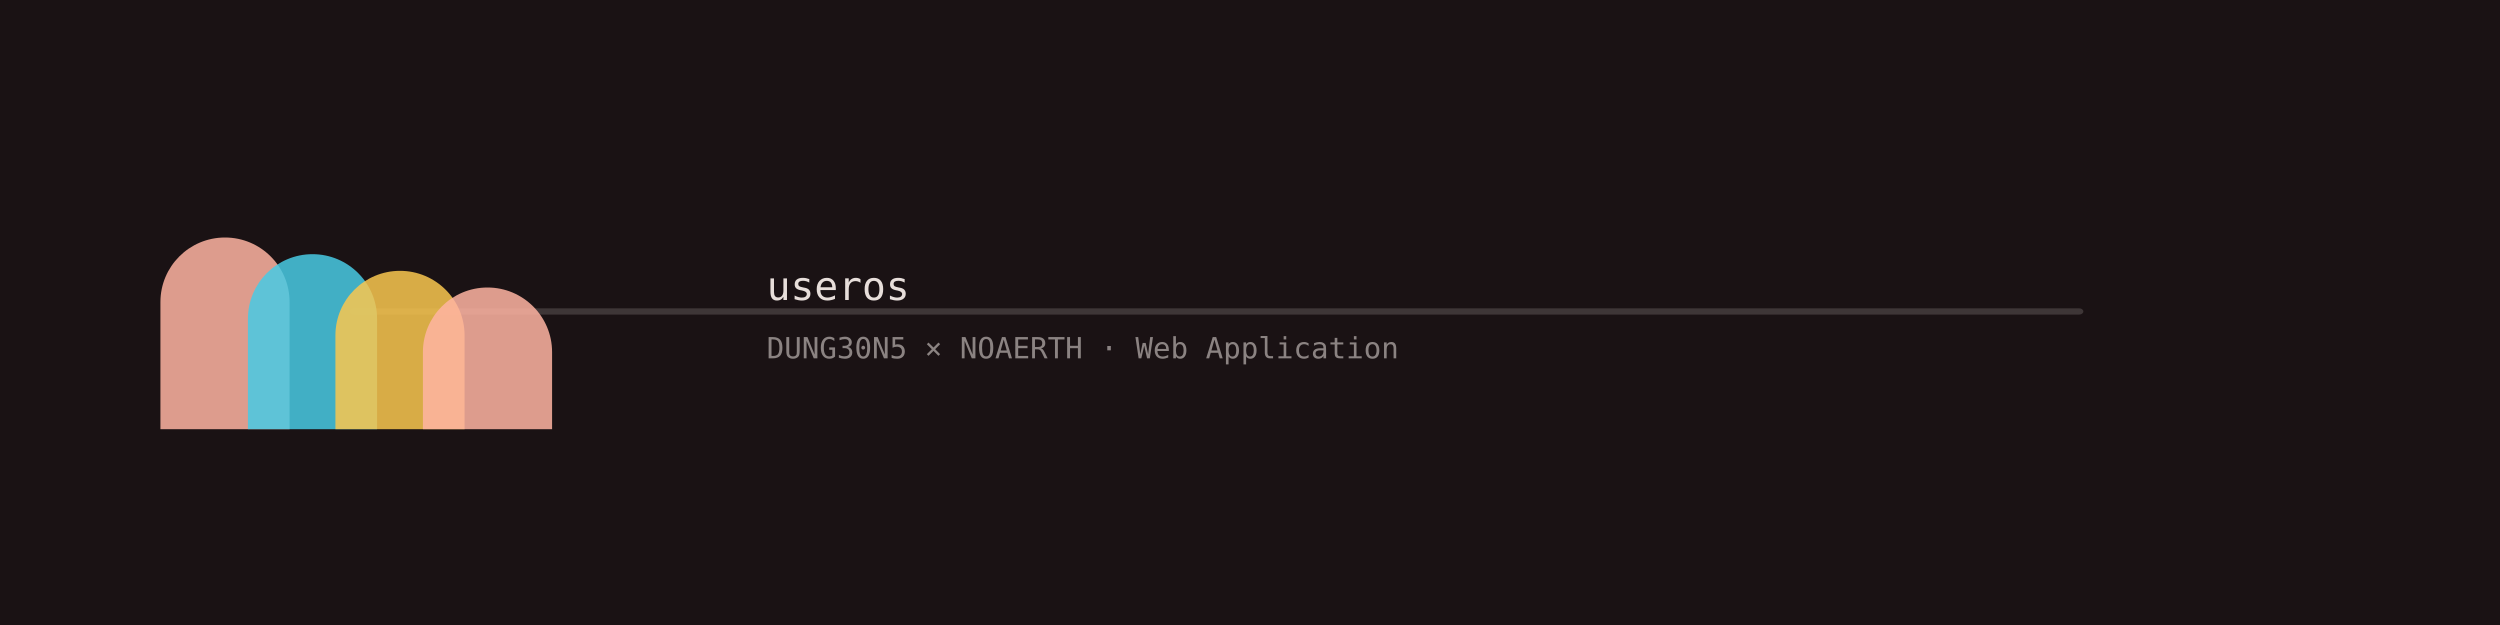
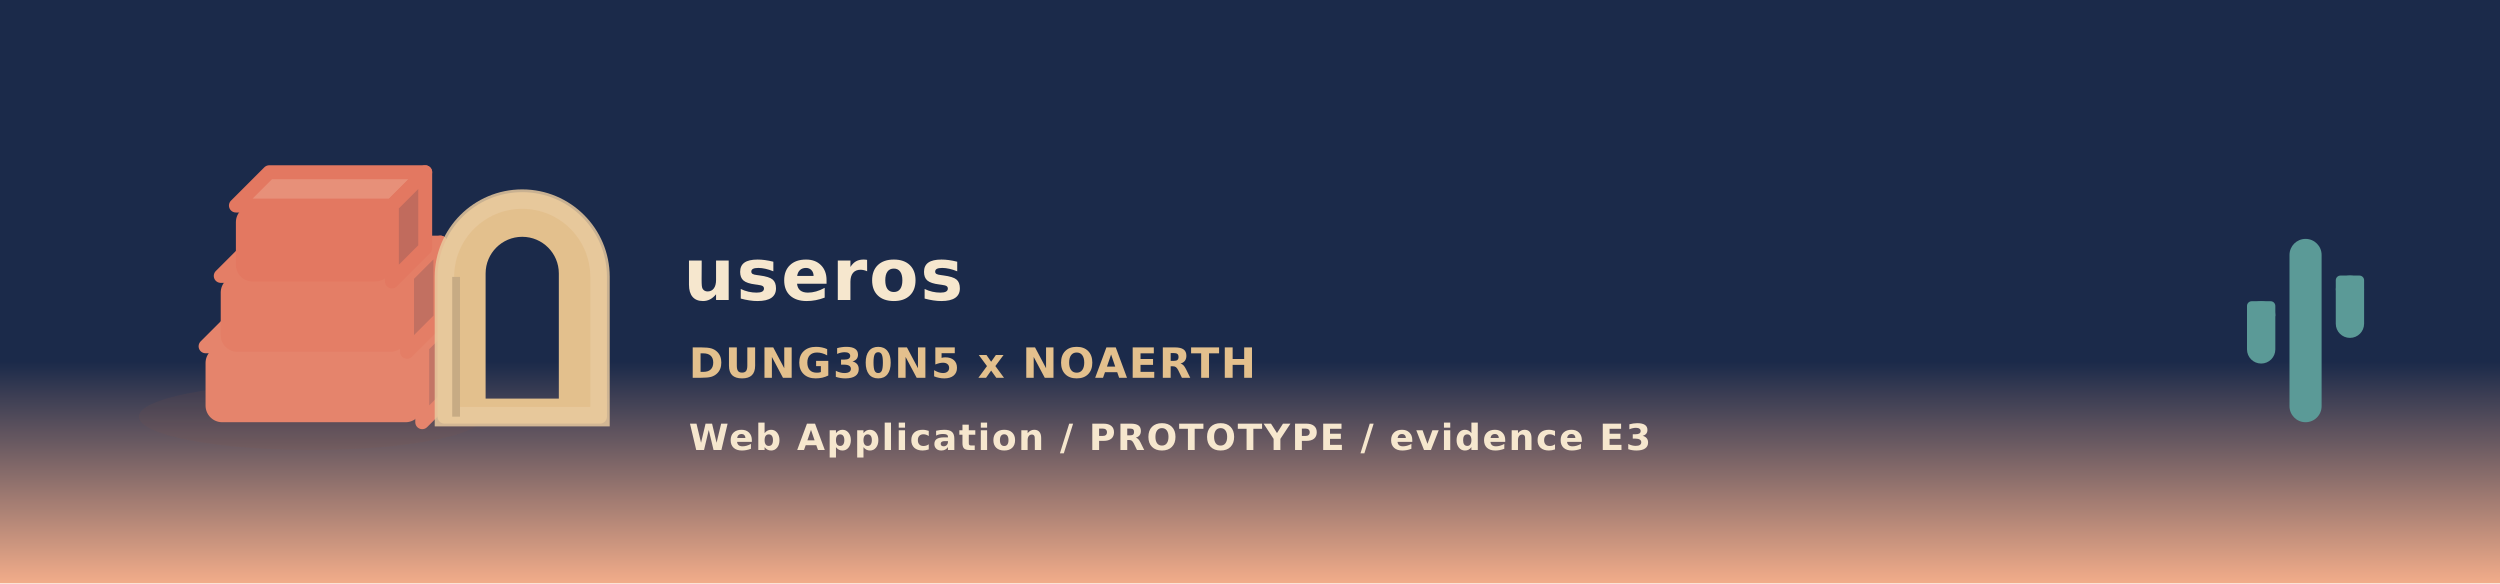
- <svg xmlns="http://www.w3.org/2000/svg" viewBox="0 0 1200 300" width="1200" height="300" role="img" aria-label="useros identity object">
-   <rect width="1200" height="300" fill="#1a1214" />
-   <defs>
-     <linearGradient id="gft" x1="0" y1="0" x2="1" y2="1">
-       <stop offset="0%" stop-color="#ffb4a2" />
-       <stop offset="100%" stop-color="#48cae4" />
-     </linearGradient>
-   </defs>
-   <rect x="168.00" y="148.00" width="832.00" height="3.00" rx="2.00" fill="rgba(253,244,240,0.160)" opacity="1.00" />
-   <path d="M77.00,206.00 L77.00,145.00 A31.00,31.00 0 0 1 139.00,145.00 L139.00,206.00 Z" fill="rgba(255,180,162,0.850)" opacity="1.00" />
-   <path d="M119.00,206.00 L119.00,153.00 A31.00,31.00 0 0 1 181.00,153.00 L181.00,206.00 Z" fill="rgba(72,202,228,0.850)" opacity="1.00" />
-   <path d="M161.00,206.00 L161.00,161.00 A31.00,31.00 0 0 1 223.00,161.00 L223.00,206.00 Z" fill="rgba(249,199,79,0.850)" opacity="1.00" />
-   <path d="M203.00,206.00 L203.00,169.00 A31.00,31.00 0 0 1 265.00,169.00 L265.00,206.00 Z" fill="rgba(255,180,162,0.850)" opacity="1.00" />
-   <text x="368" y="144" font-family="ui-monospace,Menlo,monospace" font-size="19" fill="rgba(253,244,240,0.900)">useros</text>
-   <text x="368" y="172" font-family="ui-monospace,Menlo,monospace" font-size="14" fill="rgba(253,244,240,0.500)">DUNG30N5 × NOAERTH · Web Application</text>
+ <svg xmlns="http://www.w3.org/2000/svg" width="900" height="210" viewBox="0 0 900 210" role="img" aria-label="useros - identity object">
+   <linearGradient id="skyf" x1="0" y1="0" x2="0" y2="1">
+     <stop offset="0" stop-color="#1b2a4a" />
+     <stop offset="0.62" stop-color="#1b2a4a" />
+     <stop offset="1" stop-color="#f3ad8a" />
+   </linearGradient>
+   <rect width="900" height="210" fill="url(#skyf)" />
+   <rect x="0" y="352" width="900" height="-142" fill="#e3c08d" />
+   <rect x="0" y="352" width="900" height="3" fill="#e6c596" />
+   <ellipse cx="112" cy="150" rx="62" ry="12" fill="rgba(138,90,68,0.11)" />
+   <path d="M74,124.67 L152,124.67 L164,112.67 L86,112.67 Z" fill="#e99a82" stroke="#e5846c" stroke-width="5" stroke-linejoin="round" />
+   <path d="M152,124.67 L164,112.67 L164,140 L152,152 Z" fill="#c37566" stroke="#e5846c" stroke-width="5" stroke-linejoin="round" />
+   <rect x="74" y="124.67" width="78" height="27.33" rx="6" fill="#e5846c" />
+   <path d="M79.46,99.33 L146.54,99.33 L158.54,87.33 L91.46,87.33 Z" fill="#e8957d" stroke="#e47e66" stroke-width="5" stroke-linejoin="round" />
+   <path d="M146.54,99.33 L158.54,87.33 L158.54,114.67 L146.54,126.67 Z" fill="#c27061" stroke="#e47e66" stroke-width="5" stroke-linejoin="round" />
+   <rect x="79.46" y="99.33" width="67.08" height="27.33" rx="6" fill="#e47e66" />
+   <path d="M84.92,74 L141.08,74 L153.08,62 L96.92,62 Z" fill="#e79079" stroke="#e37861" stroke-width="5" stroke-linejoin="round" />
+   <path d="M141.08,74 L153.08,62 L153.08,89.33 L141.08,101.33 Z" fill="#c16b5d" stroke="#e37861" stroke-width="5" stroke-linejoin="round" />
+   <rect x="84.92" y="74" width="56.16" height="27.33" rx="6" fill="#e37861" />
+   <path d="M160,150 L160,99.68 A28,28 0 0 1 216,99.68 L216,150 Z M172.32,146 L172.32,98.43 A15.68,15.68 0 0 1 203.68,98.43 L203.68,146 Z" fill="#e3c08d" fill-rule="evenodd" stroke="#e3c08d" stroke-width="5" stroke-linejoin="round" />
+   <path d="M160,150 L160,99.68 A28,28 0 0 1 216,99.68 L216,150 Z" fill="none" stroke="#e8c99d" stroke-width="7" stroke-linecap="round" opacity="0.85" />
+   <rect x="162.8" y="99.68" width="2.8" height="50.32" fill="#c7ab84" />
+   <text x="246" y="108" font-family="Verdana,DejaVu Sans,sans-serif" font-size="26" font-weight="700" letter-spacing="0.6" fill="#f6e7ce" text-anchor="start">useros</text>
+   <text x="248" y="136" font-family="Verdana,DejaVu Sans,sans-serif" font-size="15" font-weight="700" letter-spacing="0.6" fill="#e3c08d" text-anchor="start">DUNG30N5 x NOAERTH</text>
+   <text x="248" y="162" font-family="Verdana,DejaVu Sans,sans-serif" font-size="13" font-weight="700" letter-spacing="0.6" fill="#f6e7ce" text-anchor="start">Web Application  /  PROTOTYPE  /  evidence E3</text>
+   <rect x="824.22" y="86" width="11.56" height="66" rx="5.78" fill="#5b9a97" />
+   <rect x="808.92" y="108.44" width="10.2" height="22.44" rx="5.1" fill="#5b9a97" />
+   <rect x="808.92" y="108.44" width="10.2" height="6.6" rx="1.7" fill="#5b9a97" />
+   <rect x="840.88" y="99.2" width="10.2" height="22.44" rx="5.1" fill="#5b9a97" />
+   <rect x="840.88" y="99.2" width="10.2" height="6.6" rx="1.7" fill="#5b9a97" />
</svg>
